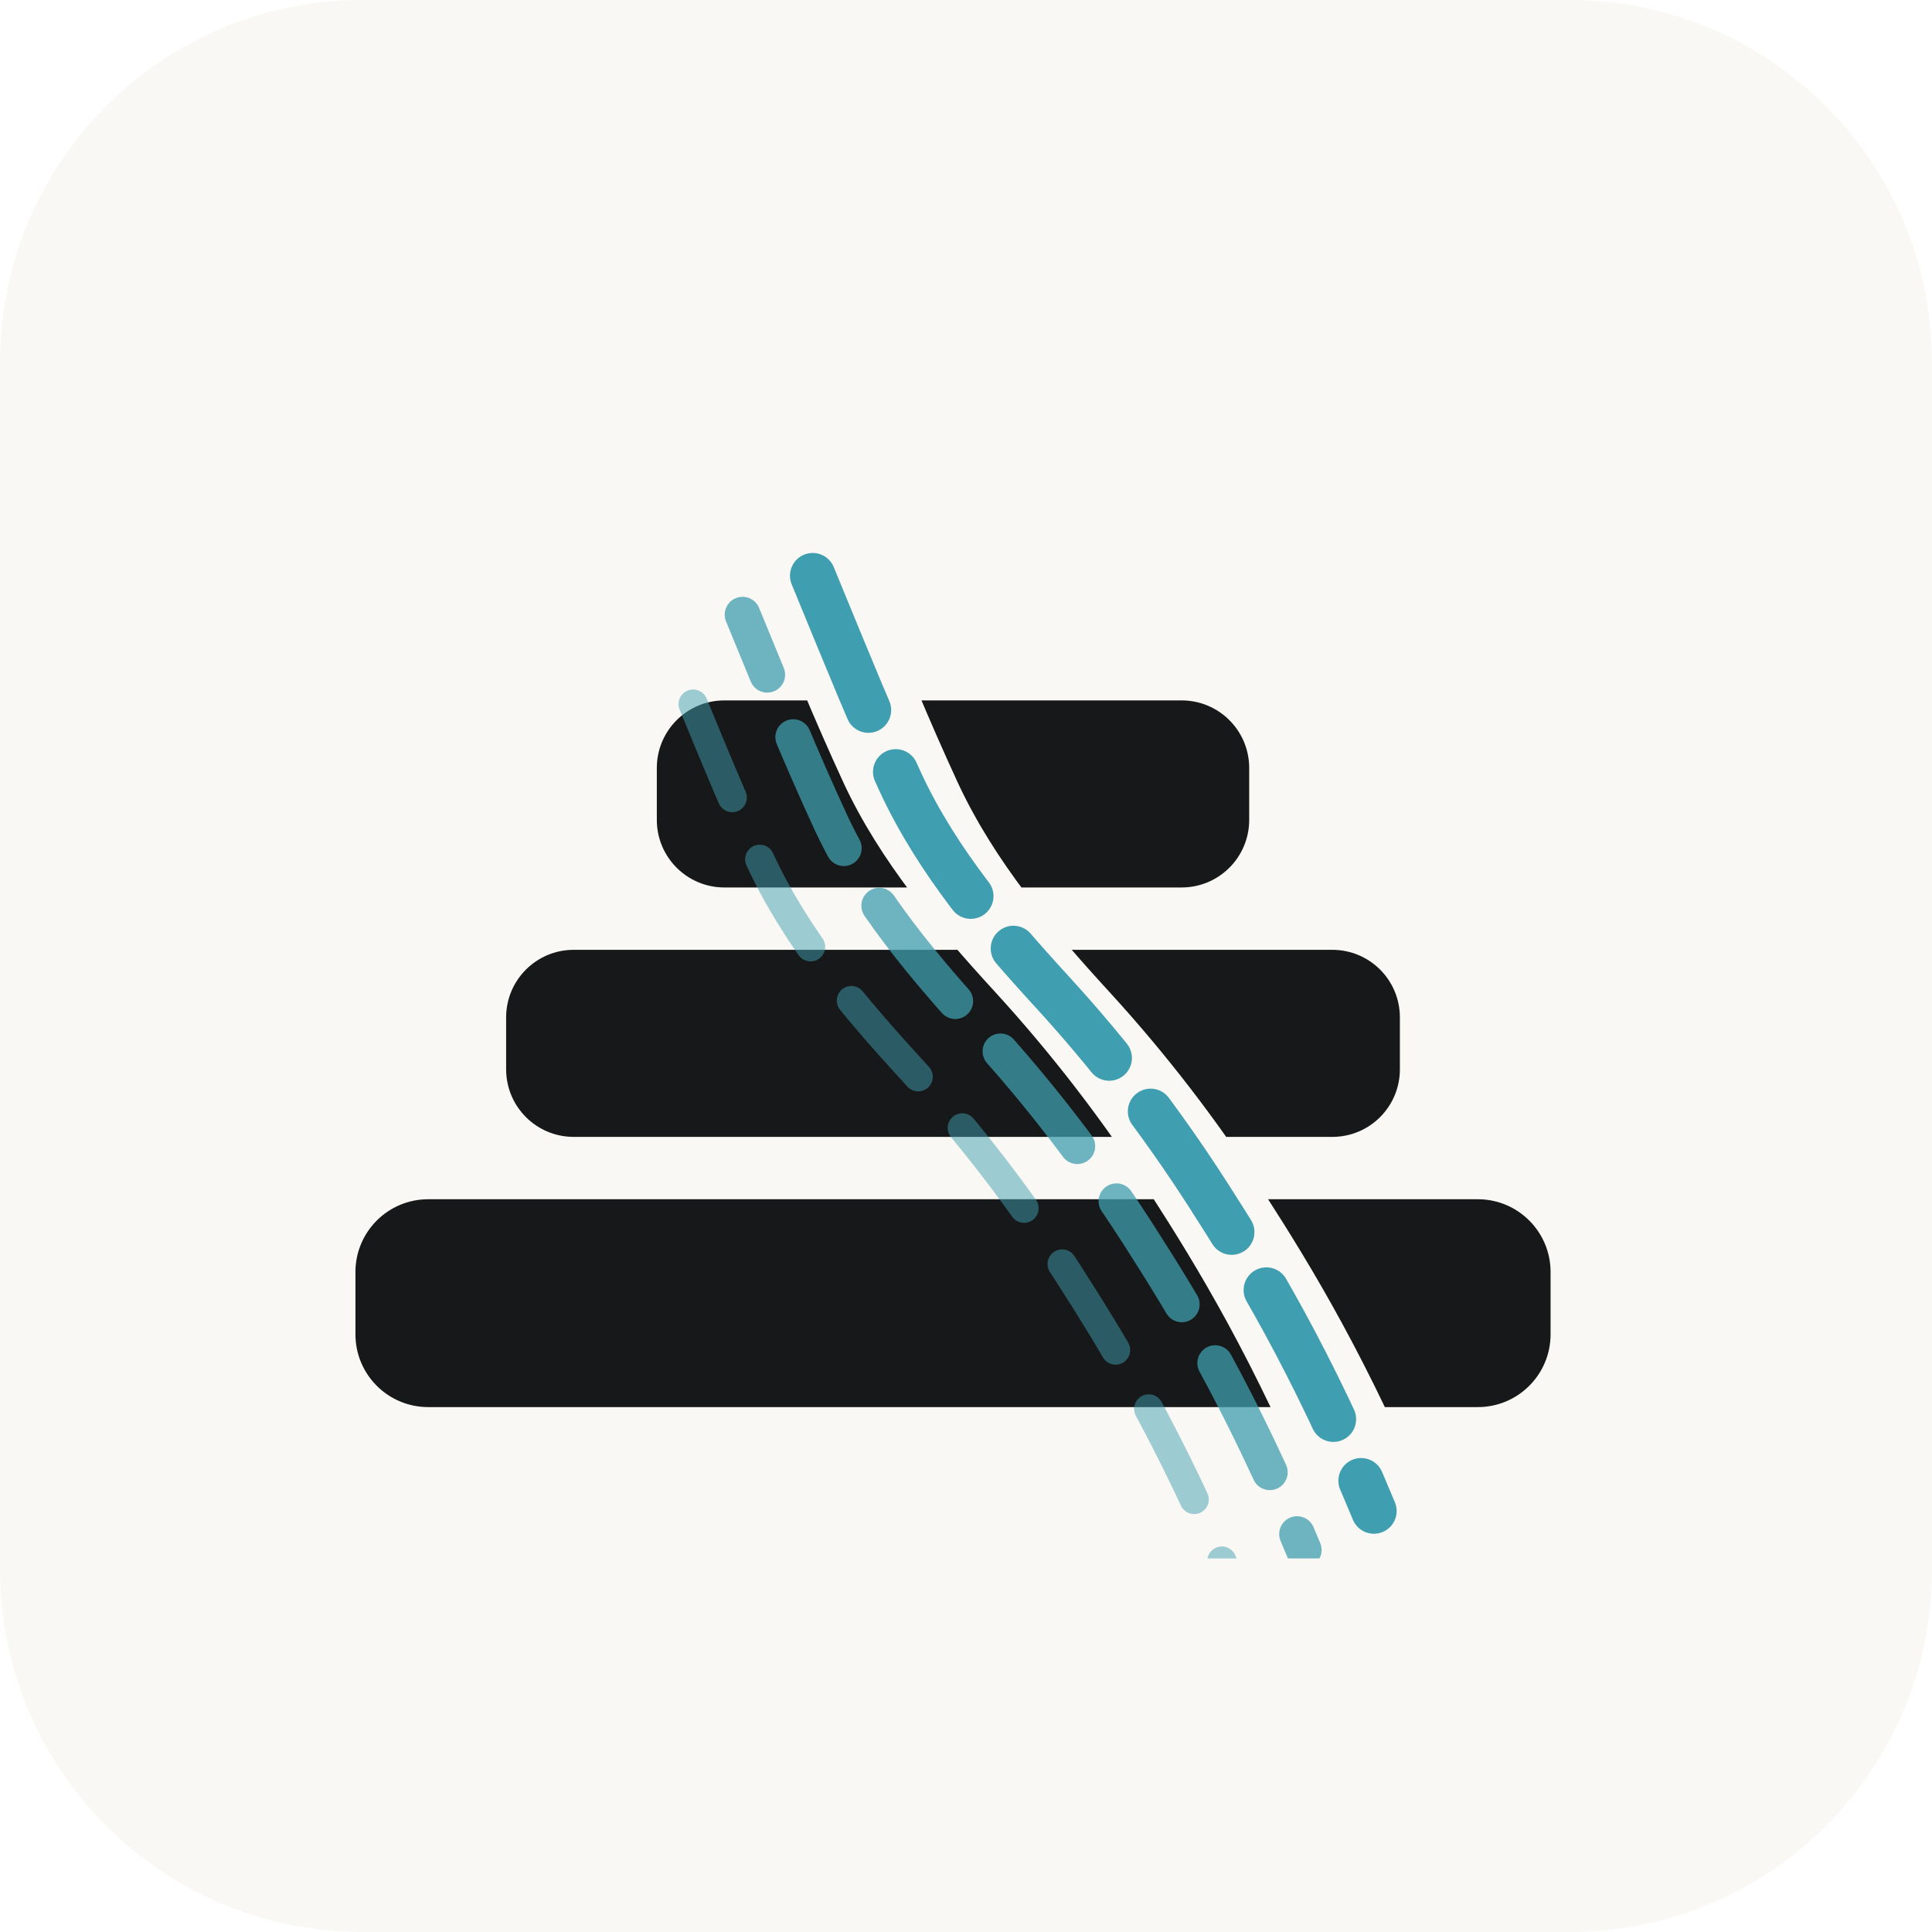
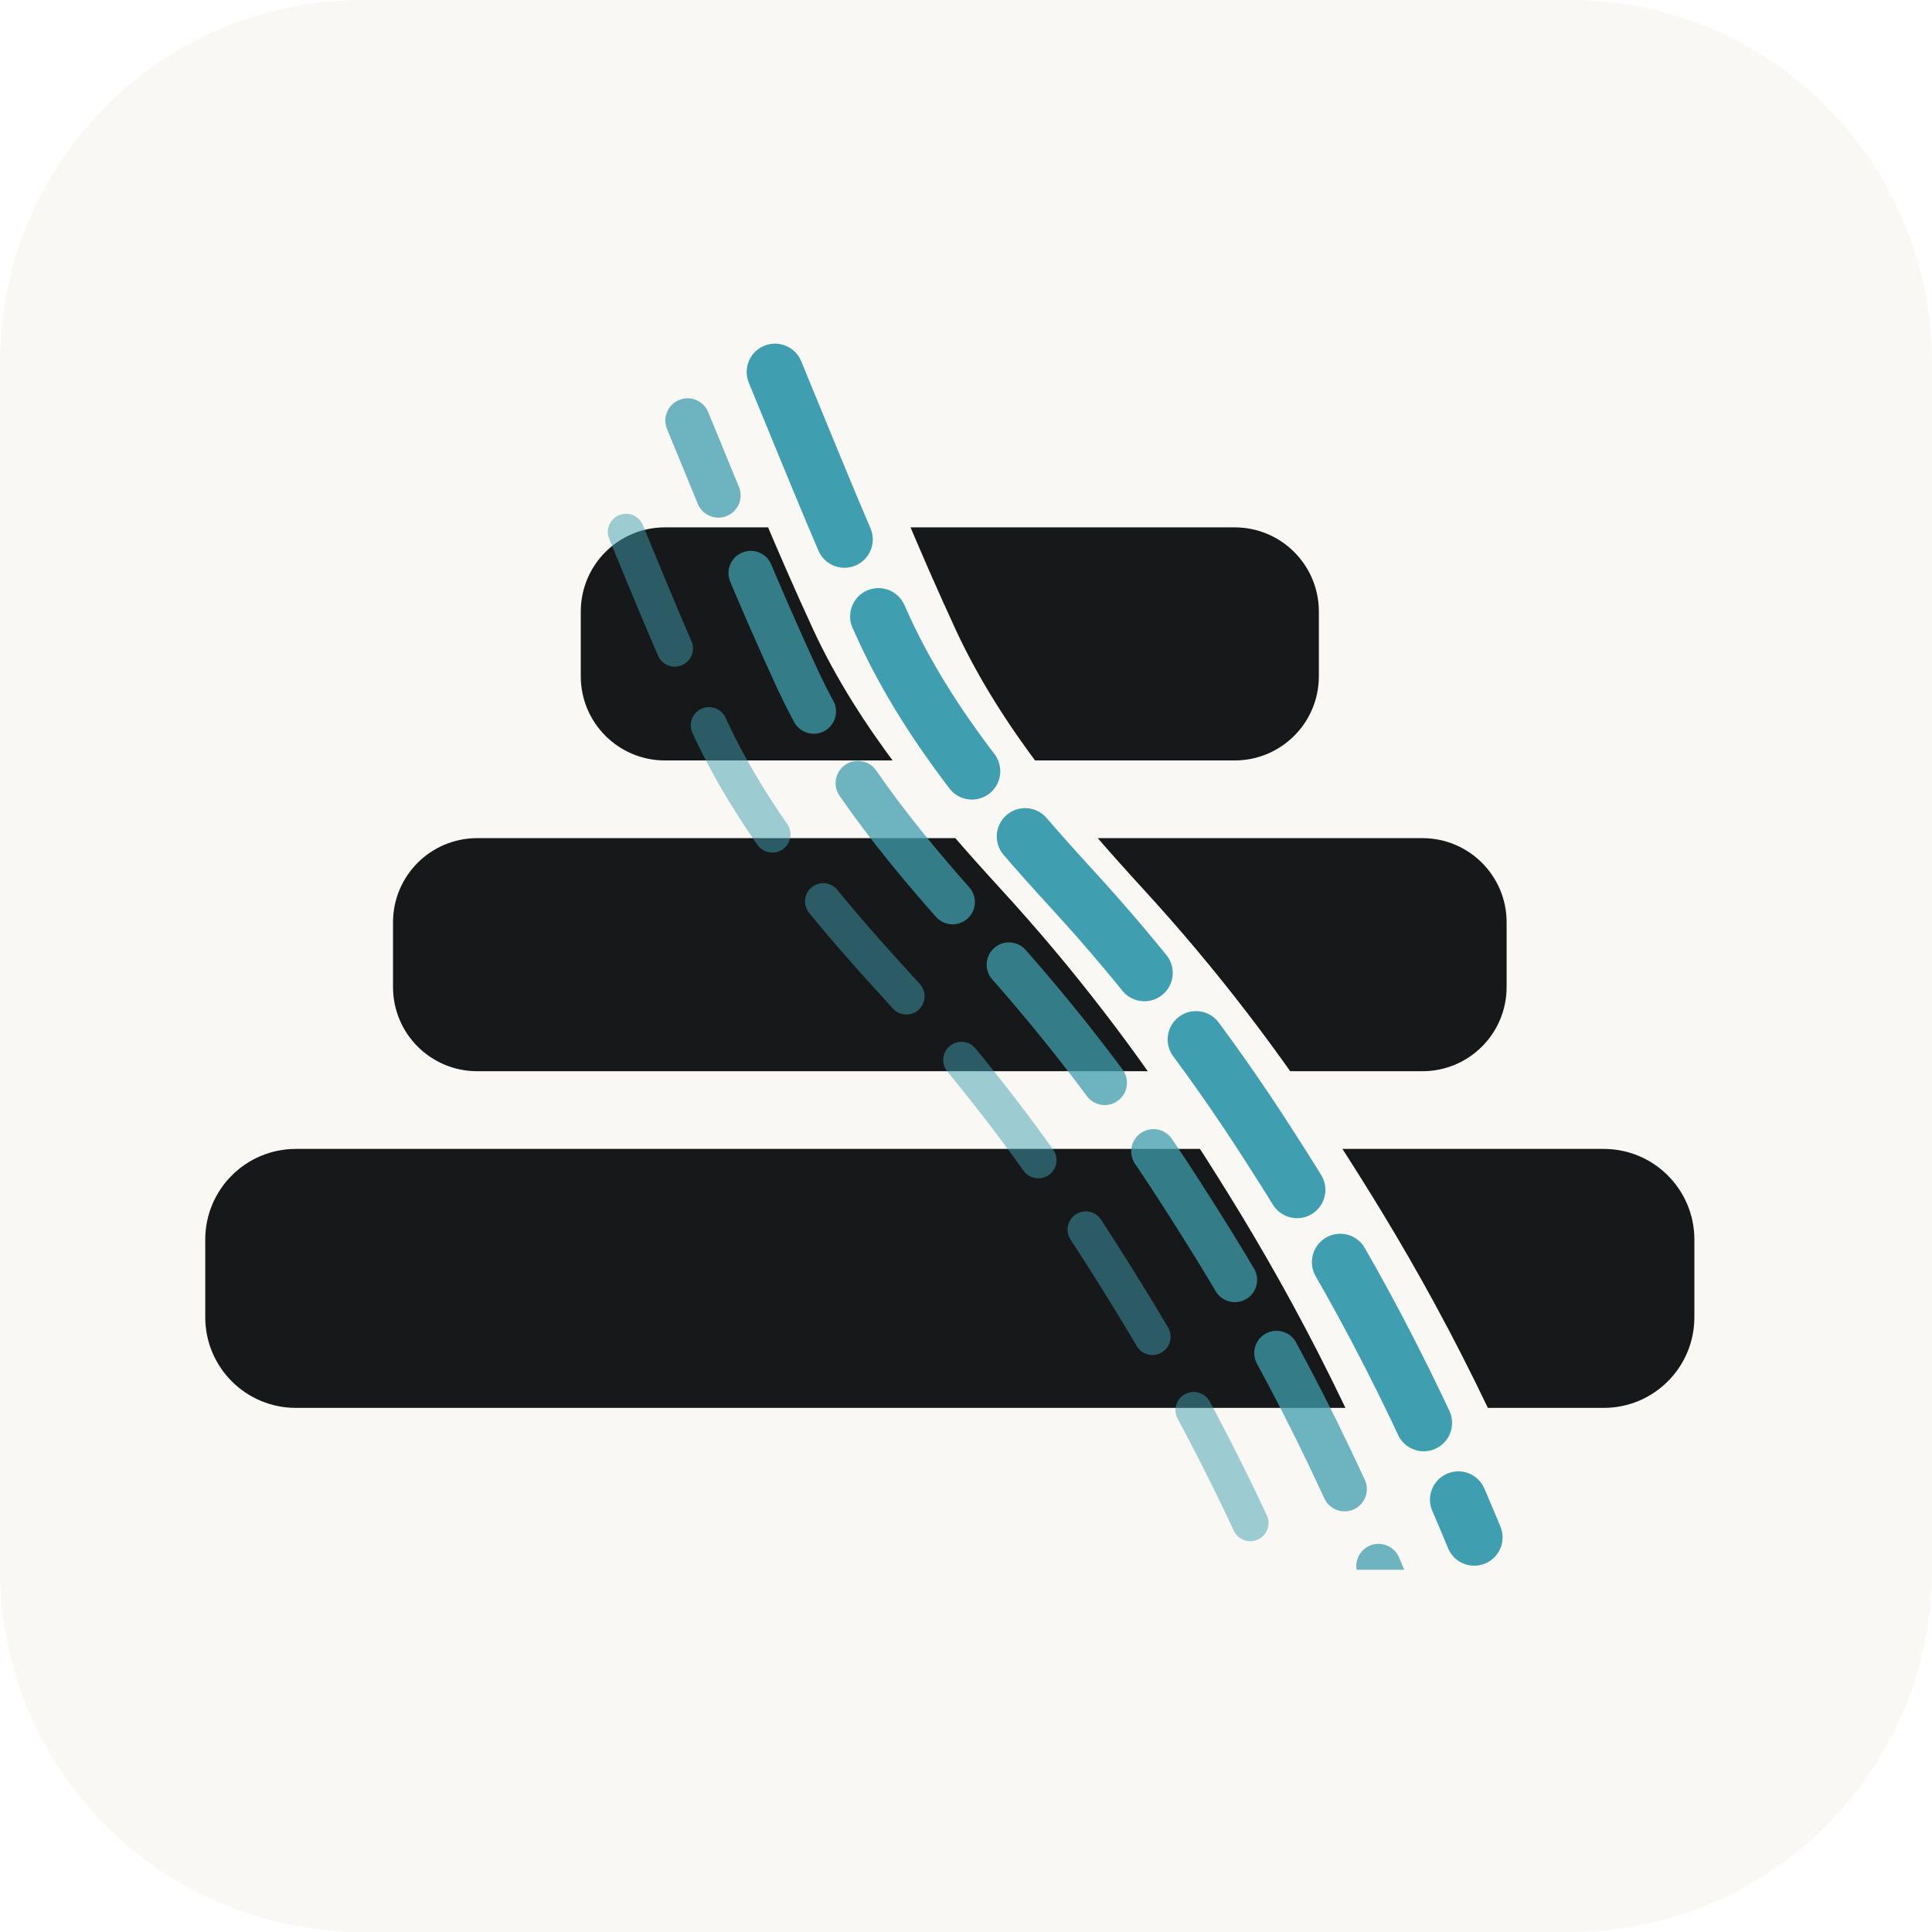
<svg xmlns="http://www.w3.org/2000/svg" viewBox="0 0 512 512" width="512" height="512">
  <rect width="512" height="512" rx="96" fill="#faf8f4" />
-   <svg viewBox="-70 92 610 396" x="46" y="140" width="420" height="273">
+   <svg viewBox="-40 100 550 380" x="20" y="90" width="472" height="326">
    <clipPath id="alc">
      <path d="M-400,-300 L154,-300 L154,110 C 168,144 176,164 188,190 C 202,220 224,246 246,270 C 268,294 288,320 306,348 C 324,376 346,412 370,470 L370,900 L-400,900 Z" />
    </clipPath>
    <clipPath id="arc">
      <path d="M900,-300 L198,-300 L198,110 C 212,144 220,164 232,190 C 246,220 268,246 290,270 C 312,294 332,320 350,348 C 368,376 390,412 414,470 L414,900 L900,900 Z" />
    </clipPath>
    <g clip-path="url(#alc)">
      <rect x="0" y="350" width="460" height="80" rx="28" fill="#161819" />
      <rect x="58" y="254" width="344" height="72" rx="26" fill="#161819" />
      <rect x="116" y="158" width="228" height="72" rx="26" fill="#161819" />
    </g>
    <g clip-path="url(#arc)">
      <rect x="0" y="350" width="460" height="80" rx="28" fill="#161819" />
      <rect x="58" y="254" width="344" height="72" rx="26" fill="#161819" />
      <rect x="116" y="158" width="228" height="72" rx="26" fill="#161819" />
    </g>
    <path d="M 176,110 C 190,144 198,164 210,190 C 224,220 246,246 268,270 C 290,294 310,320 328,348 C 346,376 368,412 392,470" fill="none" stroke="#3F9EAF" stroke-width="17.5" stroke-linecap="round" stroke-dasharray="56 26" />
    <path d="M 149,125 C 163,159 171,179 183,205 C 197,235 219,261 241,285 C 263,309 283,335 301,363 C 319,391 341,427 365,485" fill="none" stroke="#3F9EAF" stroke-width="13.75" stroke-linecap="round" stroke-dasharray="47 26" stroke-dashoffset="22" opacity="0.75" />
    <path d="M 122,140 C 136,174 144,194 156,220 C 170,250 192,276 214,300 C 236,324 256,350 274,378 C 292,406 314,442 338,500" fill="none" stroke="#3F9EAF" stroke-width="11.25" stroke-linecap="round" stroke-dasharray="39 26" stroke-dashoffset="44" opacity="0.5" />
  </svg>
</svg>
